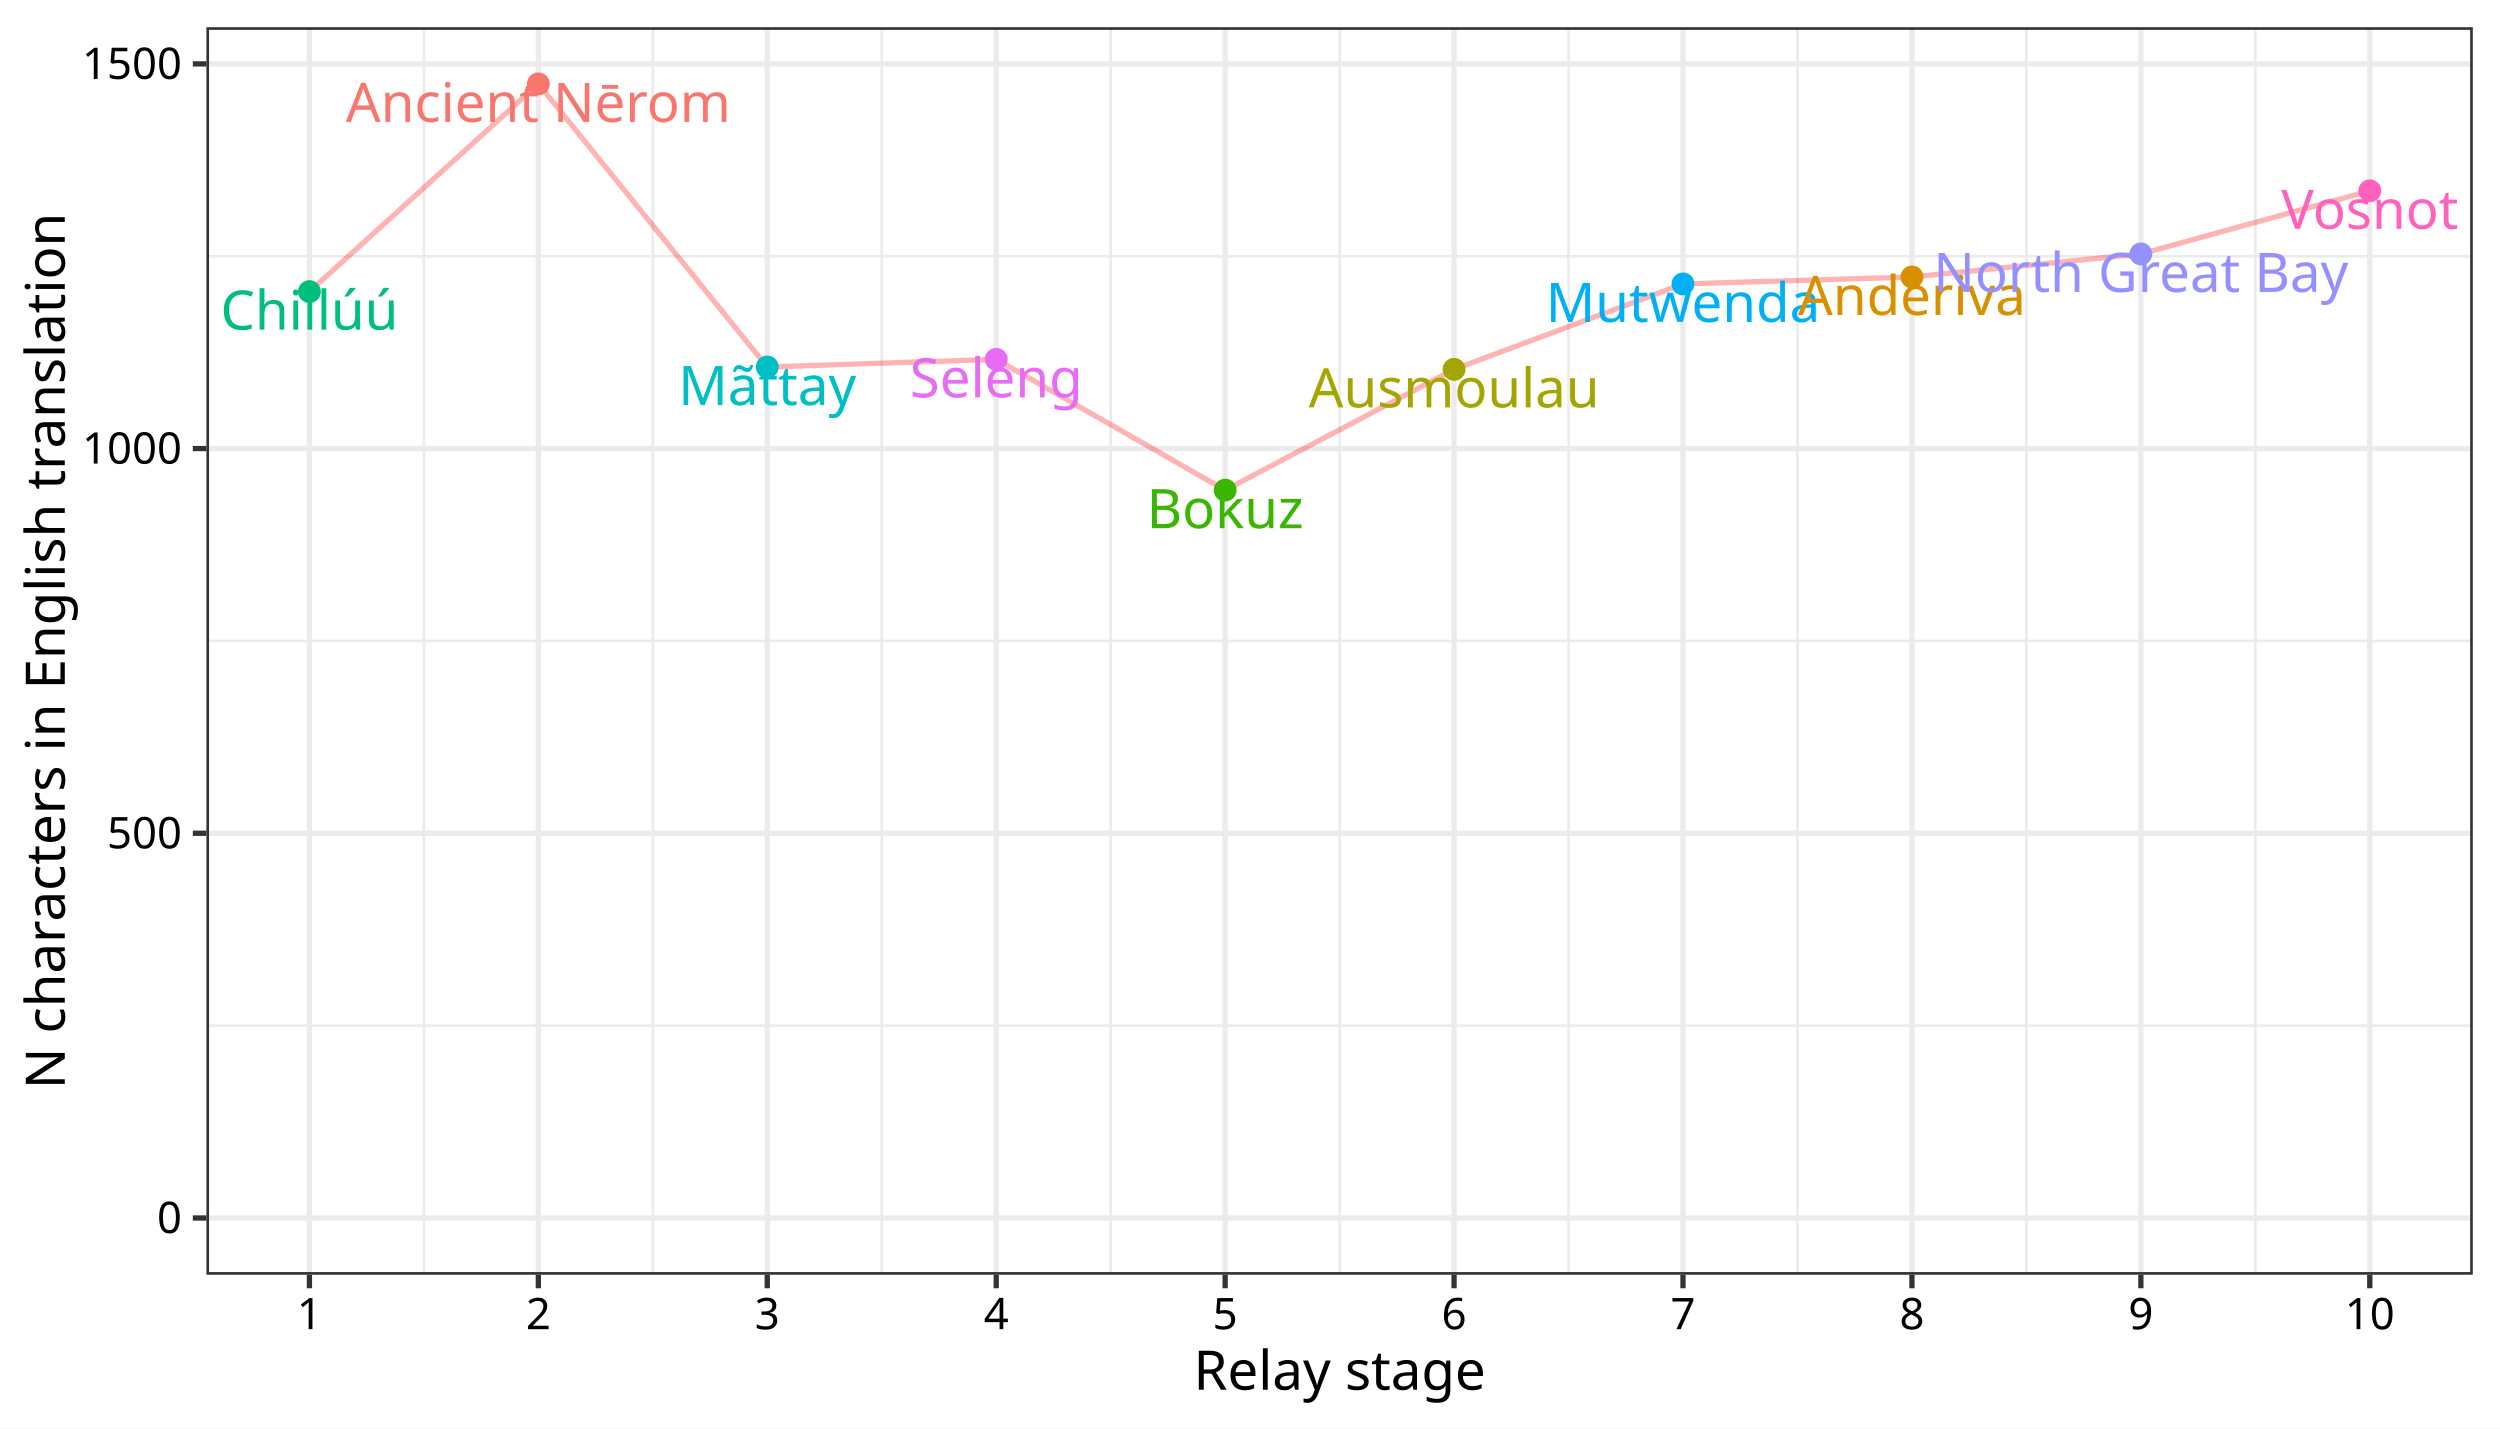
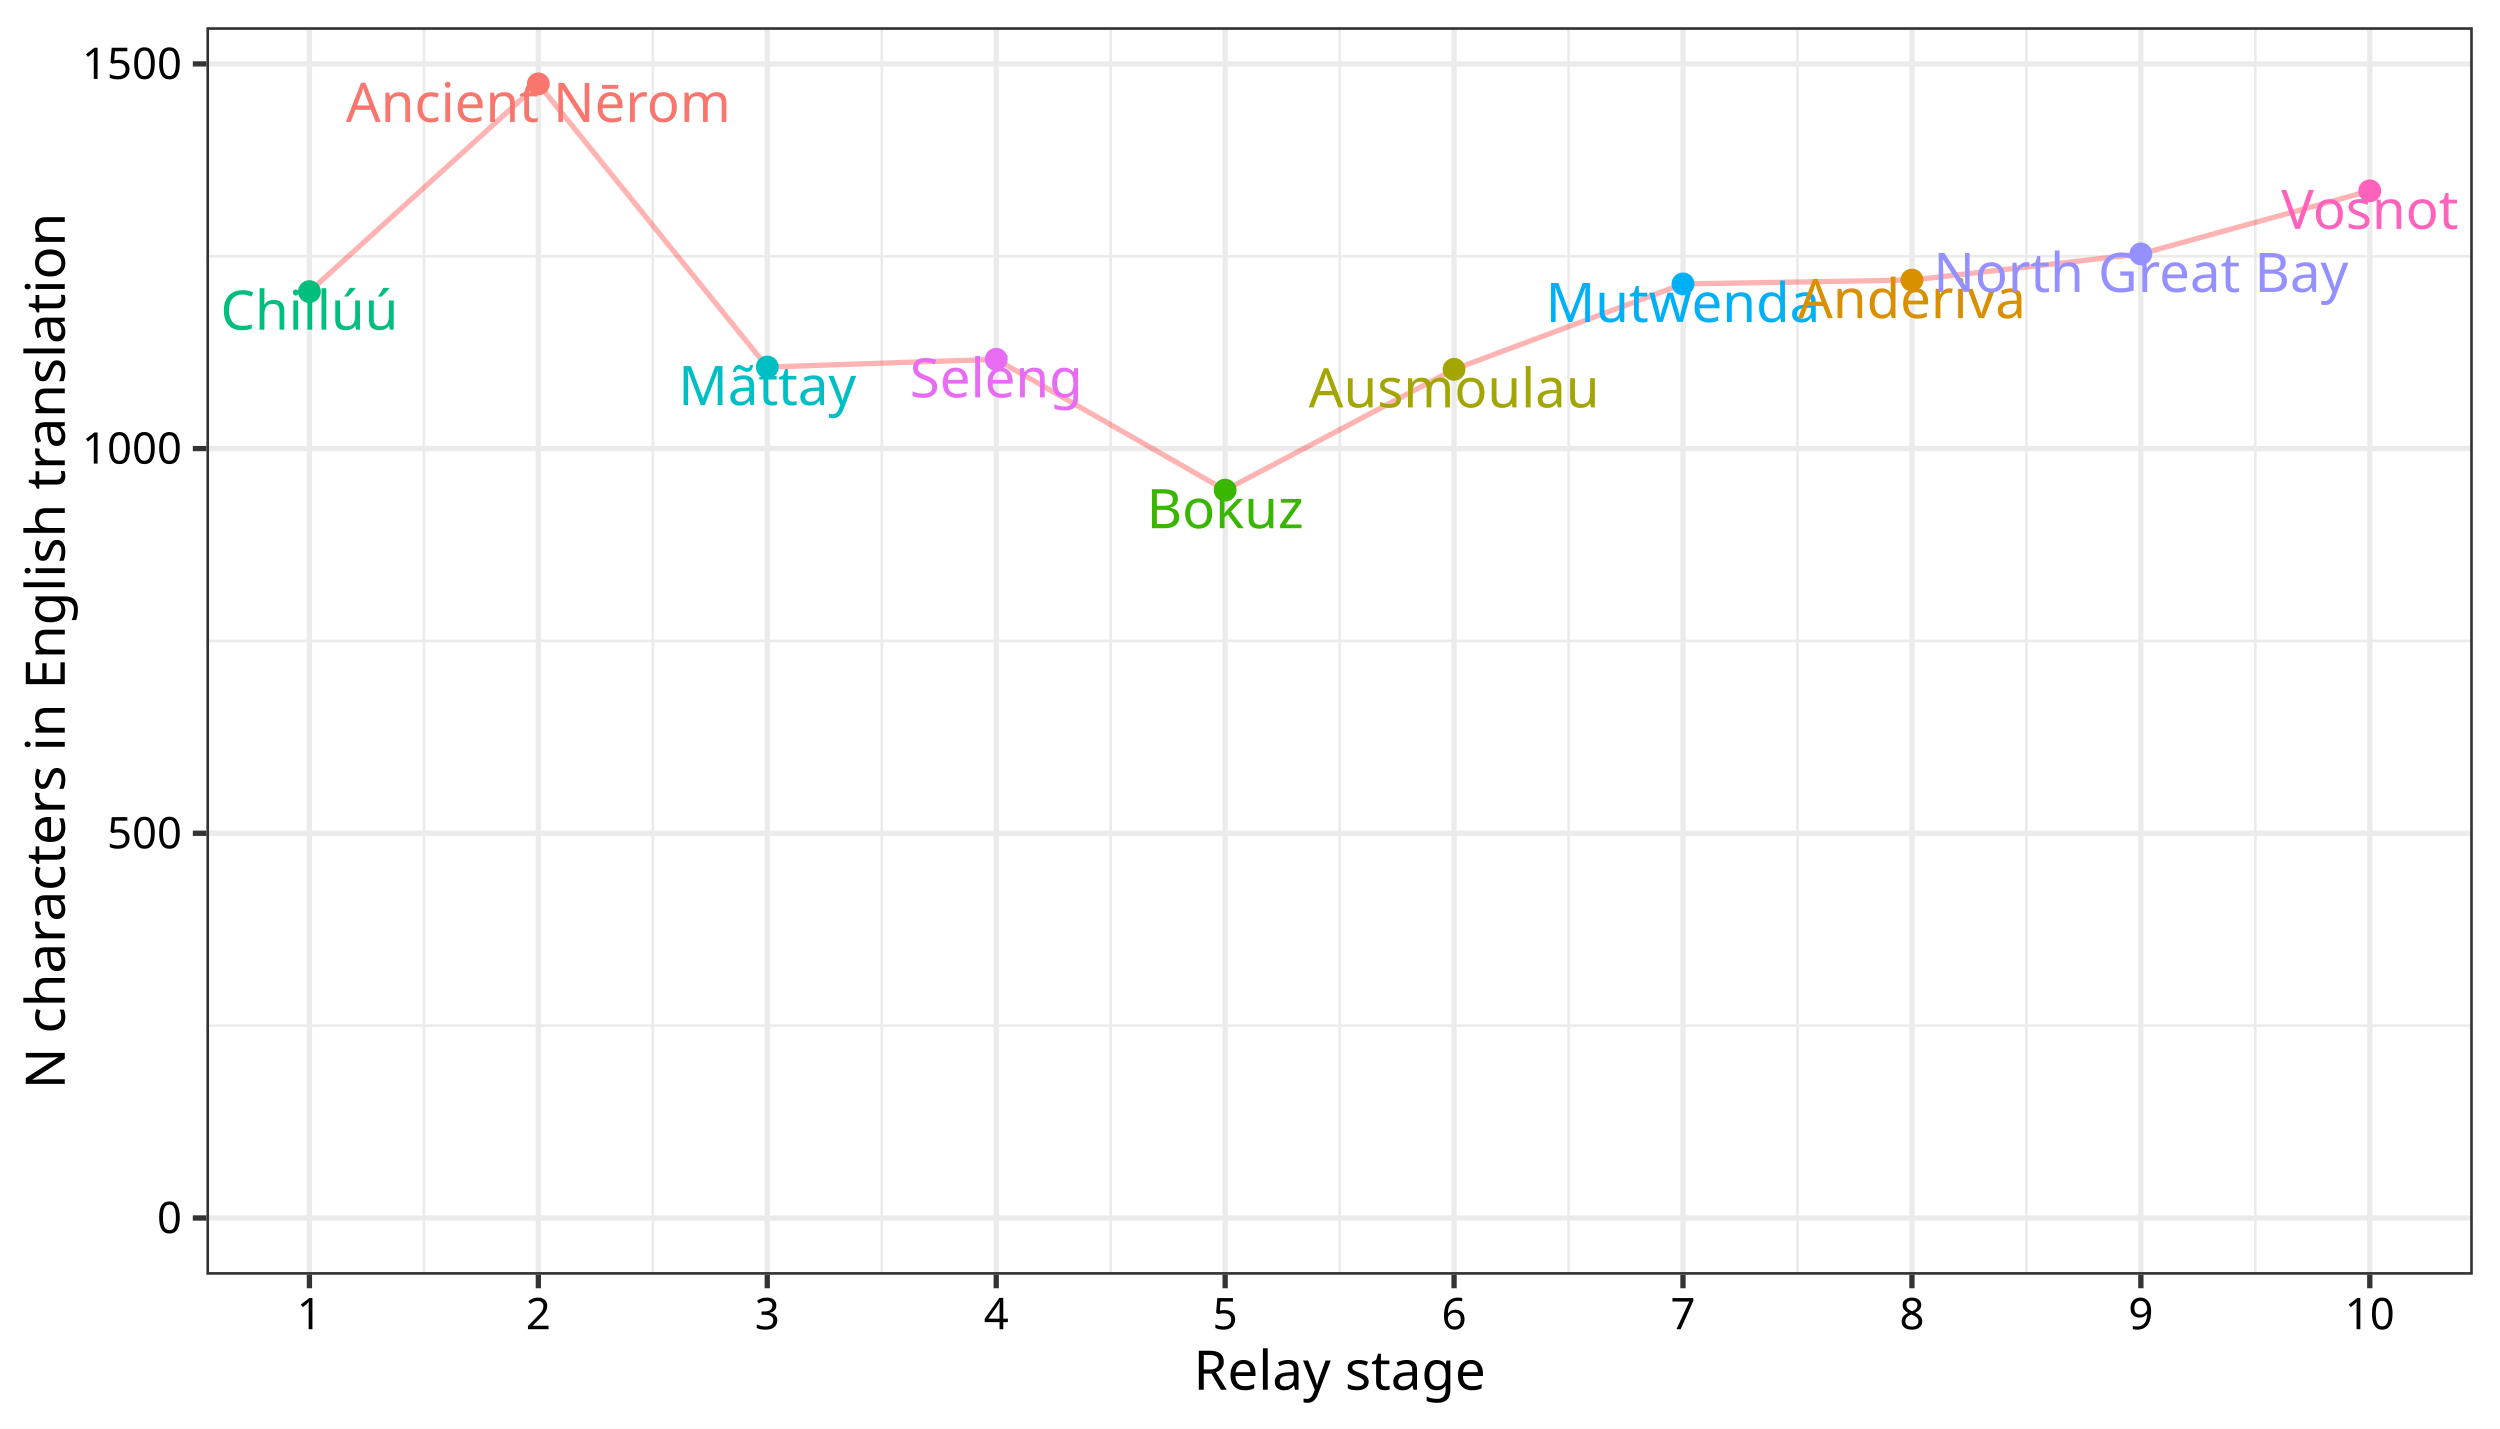
<svg xmlns="http://www.w3.org/2000/svg" width="504.00pt" height="288.00pt" viewBox="0 0 504.00 288.00">
  <g class="svglite">
    <defs>
      <style type="text/css">
    .svglite line, .svglite polyline, .svglite polygon, .svglite path, .svglite rect, .svglite circle {
      fill: none;
      stroke: #000000;
      stroke-linecap: round;
      stroke-linejoin: round;
      stroke-miterlimit: 10.00;
    }
    .svglite text {
      white-space: pre;
    }
    .svglite g.glyphgroup path {
      fill: inherit;
      stroke: none;
    }
  </style>
    </defs>
    <rect width="100%" height="100%" style="stroke: none; fill: none;" />
    <defs>
      <clipPath id="cpMC4wMHw1MDQuMDB8MC4wMHwyODguMDA=">
        <rect x="0.00" y="0.00" width="504.00" height="288.00" />
      </clipPath>
    </defs>
    <g clip-path="url(#cpMC4wMHw1MDQuMDB8MC4wMHwyODguMDA=)">
      <rect x="0.00" y="0.00" width="504.00" height="288.00" style="stroke-width: 1.07; stroke: none; fill: #FFFFFF;" />
    </g>
    <defs>
      <clipPath id="cpNDEuNjF8NDk4LjUyfDUuNDh8MjU2Ljk4">
        <rect x="41.61" y="5.48" width="456.91" height="251.50" />
      </clipPath>
    </defs>
    <g clip-path="url(#cpNDEuNjF8NDk4LjUyfDUuNDh8MjU2Ljk4)">
      <rect x="41.61" y="5.48" width="456.91" height="251.50" style="stroke-width: 1.07; stroke: none; fill: #FFFFFF;" />
      <polyline points="41.61,206.77 498.52,206.77 " style="stroke-width: 0.53; stroke: #EBEBEB; stroke-linecap: butt;" />
      <polyline points="41.61,129.21 498.52,129.21 " style="stroke-width: 0.53; stroke: #EBEBEB; stroke-linecap: butt;" />
      <polyline points="41.61,51.66 498.52,51.66 " style="stroke-width: 0.53; stroke: #EBEBEB; stroke-linecap: butt;" />
      <polyline points="85.46,256.98 85.46,5.48 " style="stroke-width: 0.53; stroke: #EBEBEB; stroke-linecap: butt;" />
      <polyline points="131.61,256.98 131.61,5.48 " style="stroke-width: 0.53; stroke: #EBEBEB; stroke-linecap: butt;" />
      <polyline points="177.76,256.98 177.76,5.48 " style="stroke-width: 0.53; stroke: #EBEBEB; stroke-linecap: butt;" />
      <polyline points="223.91,256.98 223.91,5.48 " style="stroke-width: 0.53; stroke: #EBEBEB; stroke-linecap: butt;" />
      <polyline points="270.07,256.98 270.07,5.48 " style="stroke-width: 0.53; stroke: #EBEBEB; stroke-linecap: butt;" />
      <polyline points="316.22,256.98 316.22,5.48 " style="stroke-width: 0.53; stroke: #EBEBEB; stroke-linecap: butt;" />
      <polyline points="362.37,256.98 362.37,5.48 " style="stroke-width: 0.53; stroke: #EBEBEB; stroke-linecap: butt;" />
      <polyline points="408.52,256.98 408.52,5.48 " style="stroke-width: 0.53; stroke: #EBEBEB; stroke-linecap: butt;" />
      <polyline points="454.68,256.98 454.68,5.48 " style="stroke-width: 0.53; stroke: #EBEBEB; stroke-linecap: butt;" />
      <polyline points="41.61,245.55 498.52,245.55 " style="stroke-width: 1.07; stroke: #EBEBEB; stroke-linecap: butt;" />
      <polyline points="41.61,167.99 498.52,167.99 " style="stroke-width: 1.07; stroke: #EBEBEB; stroke-linecap: butt;" />
      <polyline points="41.61,90.43 498.52,90.43 " style="stroke-width: 1.07; stroke: #EBEBEB; stroke-linecap: butt;" />
      <polyline points="41.61,12.88 498.52,12.88 " style="stroke-width: 1.07; stroke: #EBEBEB; stroke-linecap: butt;" />
      <polyline points="62.38,256.98 62.38,5.48 " style="stroke-width: 1.07; stroke: #EBEBEB; stroke-linecap: butt;" />
      <polyline points="108.53,256.98 108.53,5.48 " style="stroke-width: 1.07; stroke: #EBEBEB; stroke-linecap: butt;" />
      <polyline points="154.68,256.98 154.68,5.48 " style="stroke-width: 1.07; stroke: #EBEBEB; stroke-linecap: butt;" />
      <polyline points="200.84,256.98 200.84,5.48 " style="stroke-width: 1.07; stroke: #EBEBEB; stroke-linecap: butt;" />
      <polyline points="246.99,256.98 246.99,5.48 " style="stroke-width: 1.07; stroke: #EBEBEB; stroke-linecap: butt;" />
      <polyline points="293.14,256.98 293.14,5.48 " style="stroke-width: 1.07; stroke: #EBEBEB; stroke-linecap: butt;" />
      <polyline points="339.29,256.98 339.29,5.48 " style="stroke-width: 1.07; stroke: #EBEBEB; stroke-linecap: butt;" />
      <polyline points="385.45,256.98 385.45,5.48 " style="stroke-width: 1.07; stroke: #EBEBEB; stroke-linecap: butt;" />
      <polyline points="431.60,256.98 431.60,5.48 " style="stroke-width: 1.07; stroke: #EBEBEB; stroke-linecap: butt;" />
      <polyline points="477.75,256.98 477.75,5.48 " style="stroke-width: 1.07; stroke: #EBEBEB; stroke-linecap: butt;" />
-       <polyline points="62.38,58.79 108.53,16.91 154.68,73.99 200.84,72.44 246.99,98.81 293.14,74.46 339.29,57.24 385.45,55.84 431.60,51.19 477.75,38.47 " style="stroke-width: 1.07; stroke: #FF0000; stroke-opacity: 0.30; stroke-linecap: butt;" />
+       <polyline points="62.38,58.79 108.53,16.91 154.68,73.99 200.84,72.44 246.99,98.81 293.14,74.46 339.29,57.24 385.45,56.46 431.60,51.19 477.75,38.47 " style="stroke-width: 1.07; stroke: #FF0000; stroke-opacity: 0.30; stroke-linecap: butt;" />
      <circle cx="62.38" cy="58.79" r="1.95" style="stroke-width: 0.71; stroke: #00BF7D; fill: #00BF7D;" />
      <circle cx="108.53" cy="16.91" r="1.95" style="stroke-width: 0.71; stroke: #F8766D; fill: #F8766D;" />
      <circle cx="154.68" cy="73.99" r="1.95" style="stroke-width: 0.71; stroke: #00BFC4; fill: #00BFC4;" />
      <circle cx="200.84" cy="72.44" r="1.95" style="stroke-width: 0.71; stroke: #E76BF3; fill: #E76BF3;" />
      <circle cx="246.99" cy="98.81" r="1.95" style="stroke-width: 0.71; stroke: #39B600; fill: #39B600;" />
      <circle cx="293.14" cy="74.46" r="1.95" style="stroke-width: 0.71; stroke: #A3A500; fill: #A3A500;" />
      <circle cx="339.29" cy="57.24" r="1.95" style="stroke-width: 0.71; stroke: #00B0F6; fill: #00B0F6;" />
-       <circle cx="385.45" cy="55.84" r="1.95" style="stroke-width: 0.71; stroke: #D89000; fill: #D89000;" />
+       <circle cx="385.45" cy="56.46" r="1.95" style="stroke-width: 0.71; stroke: #D89000; fill: #D89000;" />
      <circle cx="431.60" cy="51.19" r="1.95" style="stroke-width: 0.71; stroke: #9590FF; fill: #9590FF;" />
      <circle cx="477.75" cy="38.47" r="1.95" style="stroke-width: 0.71; stroke: #FF62BC; fill: #FF62BC;" />
      <text x="62.38" y="66.46" text-anchor="middle" style="font-size: 11.00px;fill: #00BF7D; font-family: &quot;Fira Sans&quot;;" textLength="34.75px" lengthAdjust="spacingAndGlyphs">Chiilúú</text>
      <text x="108.53" y="24.58" text-anchor="middle" style="font-size: 11.00px;fill: #F8766D; font-family: &quot;Fira Sans&quot;;" textLength="73.75px" lengthAdjust="spacingAndGlyphs">Ancient Nērom</text>
      <text x="154.68" y="81.66" text-anchor="middle" style="font-size: 11.00px;fill: #00BFC4; font-family: &quot;Fira Sans&quot;;" textLength="33.62px" lengthAdjust="spacingAndGlyphs">Mãttay</text>
      <text x="200.84" y="80.11" text-anchor="middle" style="font-size: 11.00px;fill: #E76BF3; font-family: &quot;Fira Sans&quot;;" textLength="33.33px" lengthAdjust="spacingAndGlyphs">Seléng</text>
      <text x="246.99" y="106.48" text-anchor="middle" style="font-size: 11.00px;fill: #39B600; font-family: &quot;Fira Sans&quot;;" textLength="29.88px" lengthAdjust="spacingAndGlyphs">Bokuz</text>
      <text x="293.14" y="82.13" text-anchor="middle" style="font-size: 11.00px;fill: #A3A500; font-family: &quot;Fira Sans&quot;;" textLength="55.64px" lengthAdjust="spacingAndGlyphs">Ausmoulau</text>
      <text x="339.29" y="64.91" text-anchor="middle" style="font-size: 11.00px;fill: #00B0F6; font-family: &quot;Fira Sans&quot;;" textLength="51.84px" lengthAdjust="spacingAndGlyphs">Mutwenda</text>
-       <text x="385.45" y="63.51" text-anchor="middle" style="font-size: 11.00px;fill: #D89000; font-family: &quot;Fira Sans&quot;;" textLength="43.91px" lengthAdjust="spacingAndGlyphs">Anderiva</text>
+       <text x="385.45" y="64.13" text-anchor="middle" style="font-size: 11.00px;fill: #D89000; font-family: &quot;Fira Sans&quot;;" textLength="43.91px" lengthAdjust="spacingAndGlyphs">Anderiva</text>
      <text x="431.60" y="58.86" text-anchor="middle" style="font-size: 11.00px;fill: #9590FF; font-family: &quot;Fira Sans&quot;;" textLength="79.06px" lengthAdjust="spacingAndGlyphs">North Great Bay</text>
      <text x="477.75" y="46.14" text-anchor="middle" style="font-size: 11.00px;fill: #FF62BC; font-family: &quot;Fira Sans&quot;;" textLength="34.23px" lengthAdjust="spacingAndGlyphs">Vosnot</text>
      <rect x="41.61" y="5.48" width="456.91" height="251.50" style="stroke-width: 1.07; stroke: #333333;" />
    </g>
    <g clip-path="url(#cpMC4wMHw1MDQuMDB8MC4wMHwyODguMDA=)">
      <text x="36.68" y="248.58" text-anchor="end" style="font-size: 8.80px; font-family: &quot;Fira Sans&quot;;" textLength="4.91px" lengthAdjust="spacingAndGlyphs">0</text>
      <text x="36.68" y="171.02" text-anchor="end" style="font-size: 8.80px; font-family: &quot;Fira Sans&quot;;" textLength="14.22px" lengthAdjust="spacingAndGlyphs">500</text>
      <text x="36.68" y="93.47" text-anchor="end" style="font-size: 8.80px; font-family: &quot;Fira Sans&quot;;" textLength="18.53px" lengthAdjust="spacingAndGlyphs">1000</text>
      <text x="36.68" y="15.91" text-anchor="end" style="font-size: 8.80px; font-family: &quot;Fira Sans&quot;;" textLength="18.03px" lengthAdjust="spacingAndGlyphs">1500</text>
      <polyline points="38.87,245.55 41.61,245.55 " style="stroke-width: 1.07; stroke: #333333; stroke-linecap: butt;" />
      <polyline points="38.87,167.99 41.61,167.99 " style="stroke-width: 1.07; stroke: #333333; stroke-linecap: butt;" />
      <polyline points="38.87,90.43 41.61,90.43 " style="stroke-width: 1.07; stroke: #333333; stroke-linecap: butt;" />
      <polyline points="38.87,12.88 41.61,12.88 " style="stroke-width: 1.07; stroke: #333333; stroke-linecap: butt;" />
      <polyline points="62.38,259.72 62.38,256.98 " style="stroke-width: 1.07; stroke: #333333; stroke-linecap: butt;" />
      <polyline points="108.53,259.72 108.53,256.98 " style="stroke-width: 1.07; stroke: #333333; stroke-linecap: butt;" />
      <polyline points="154.68,259.72 154.68,256.98 " style="stroke-width: 1.07; stroke: #333333; stroke-linecap: butt;" />
      <polyline points="200.84,259.72 200.84,256.98 " style="stroke-width: 1.07; stroke: #333333; stroke-linecap: butt;" />
      <polyline points="246.99,259.72 246.99,256.98 " style="stroke-width: 1.07; stroke: #333333; stroke-linecap: butt;" />
      <polyline points="293.14,259.72 293.14,256.98 " style="stroke-width: 1.07; stroke: #333333; stroke-linecap: butt;" />
      <polyline points="339.29,259.72 339.29,256.98 " style="stroke-width: 1.07; stroke: #333333; stroke-linecap: butt;" />
      <polyline points="385.45,259.72 385.45,256.98 " style="stroke-width: 1.07; stroke: #333333; stroke-linecap: butt;" />
      <polyline points="431.60,259.72 431.60,256.98 " style="stroke-width: 1.07; stroke: #333333; stroke-linecap: butt;" />
      <polyline points="477.75,259.72 477.75,256.98 " style="stroke-width: 1.07; stroke: #333333; stroke-linecap: butt;" />
      <text x="62.38" y="267.97" text-anchor="middle" style="font-size: 8.80px; font-family: &quot;Fira Sans&quot;;" textLength="3.81px" lengthAdjust="spacingAndGlyphs">1</text>
      <text x="108.53" y="267.97" text-anchor="middle" style="font-size: 8.80px; font-family: &quot;Fira Sans&quot;;" textLength="4.36px" lengthAdjust="spacingAndGlyphs">2</text>
      <text x="154.68" y="267.97" text-anchor="middle" style="font-size: 8.80px; font-family: &quot;Fira Sans&quot;;" textLength="4.39px" lengthAdjust="spacingAndGlyphs">3</text>
      <text x="200.84" y="267.97" text-anchor="middle" style="font-size: 8.80px; font-family: &quot;Fira Sans&quot;;" textLength="4.69px" lengthAdjust="spacingAndGlyphs">4</text>
      <text x="246.99" y="267.97" text-anchor="middle" style="font-size: 8.80px; font-family: &quot;Fira Sans&quot;;" textLength="4.41px" lengthAdjust="spacingAndGlyphs">5</text>
      <text x="293.14" y="267.97" text-anchor="middle" style="font-size: 8.80px; font-family: &quot;Fira Sans&quot;;" textLength="4.69px" lengthAdjust="spacingAndGlyphs">6</text>
      <text x="339.29" y="267.97" text-anchor="middle" style="font-size: 8.80px; font-family: &quot;Fira Sans&quot;;" textLength="3.91px" lengthAdjust="spacingAndGlyphs">7</text>
      <text x="385.45" y="267.97" text-anchor="middle" style="font-size: 8.80px; font-family: &quot;Fira Sans&quot;;" textLength="4.84px" lengthAdjust="spacingAndGlyphs">8</text>
      <text x="431.60" y="267.97" text-anchor="middle" style="font-size: 8.80px; font-family: &quot;Fira Sans&quot;;" textLength="4.62px" lengthAdjust="spacingAndGlyphs">9</text>
      <text x="477.75" y="267.97" text-anchor="middle" style="font-size: 8.80px; font-family: &quot;Fira Sans&quot;;" textLength="8.72px" lengthAdjust="spacingAndGlyphs">10</text>
      <text x="270.07" y="280.17" text-anchor="middle" style="font-size: 11.00px; font-family: &quot;Fira Sans&quot;;" textLength="56.23px" lengthAdjust="spacingAndGlyphs">Relay stage</text>
      <text transform="translate(13.06,131.23) rotate(-90)" text-anchor="middle" style="font-size: 11.00px; font-family: &quot;Fira Sans&quot;;" textLength="170.97px" lengthAdjust="spacingAndGlyphs">N characters in English translation</text>
    </g>
  </g>
</svg>
